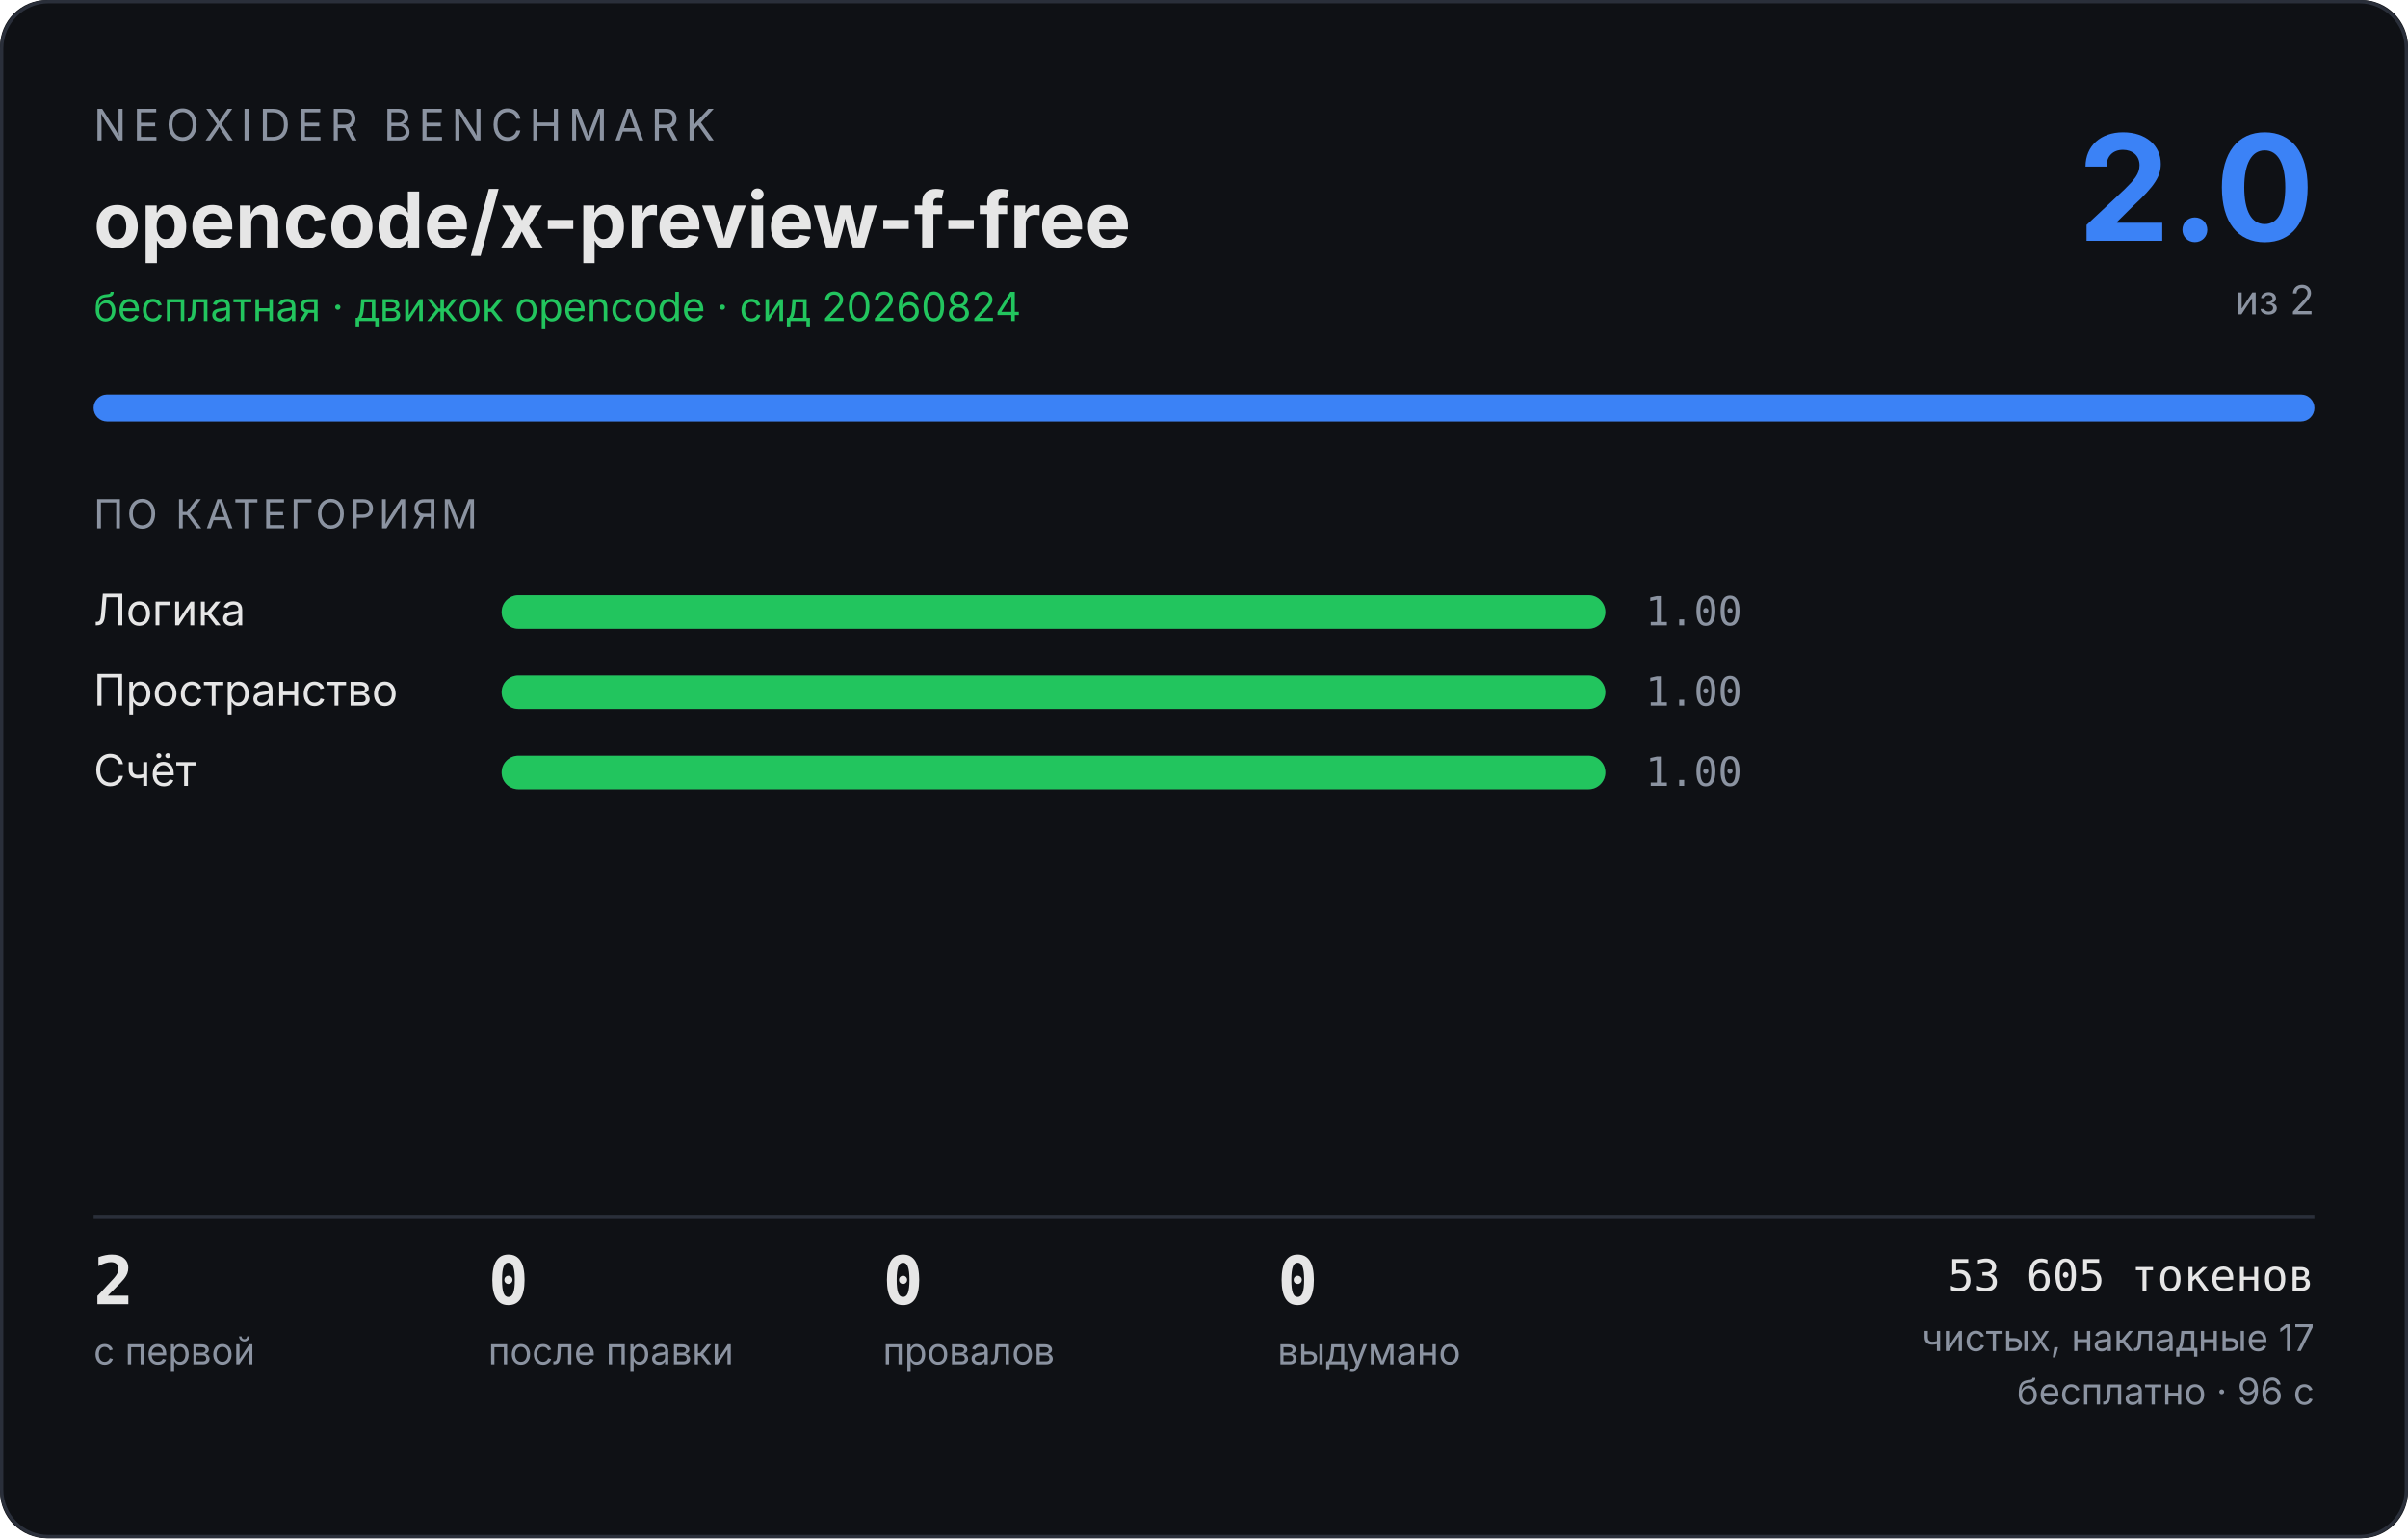
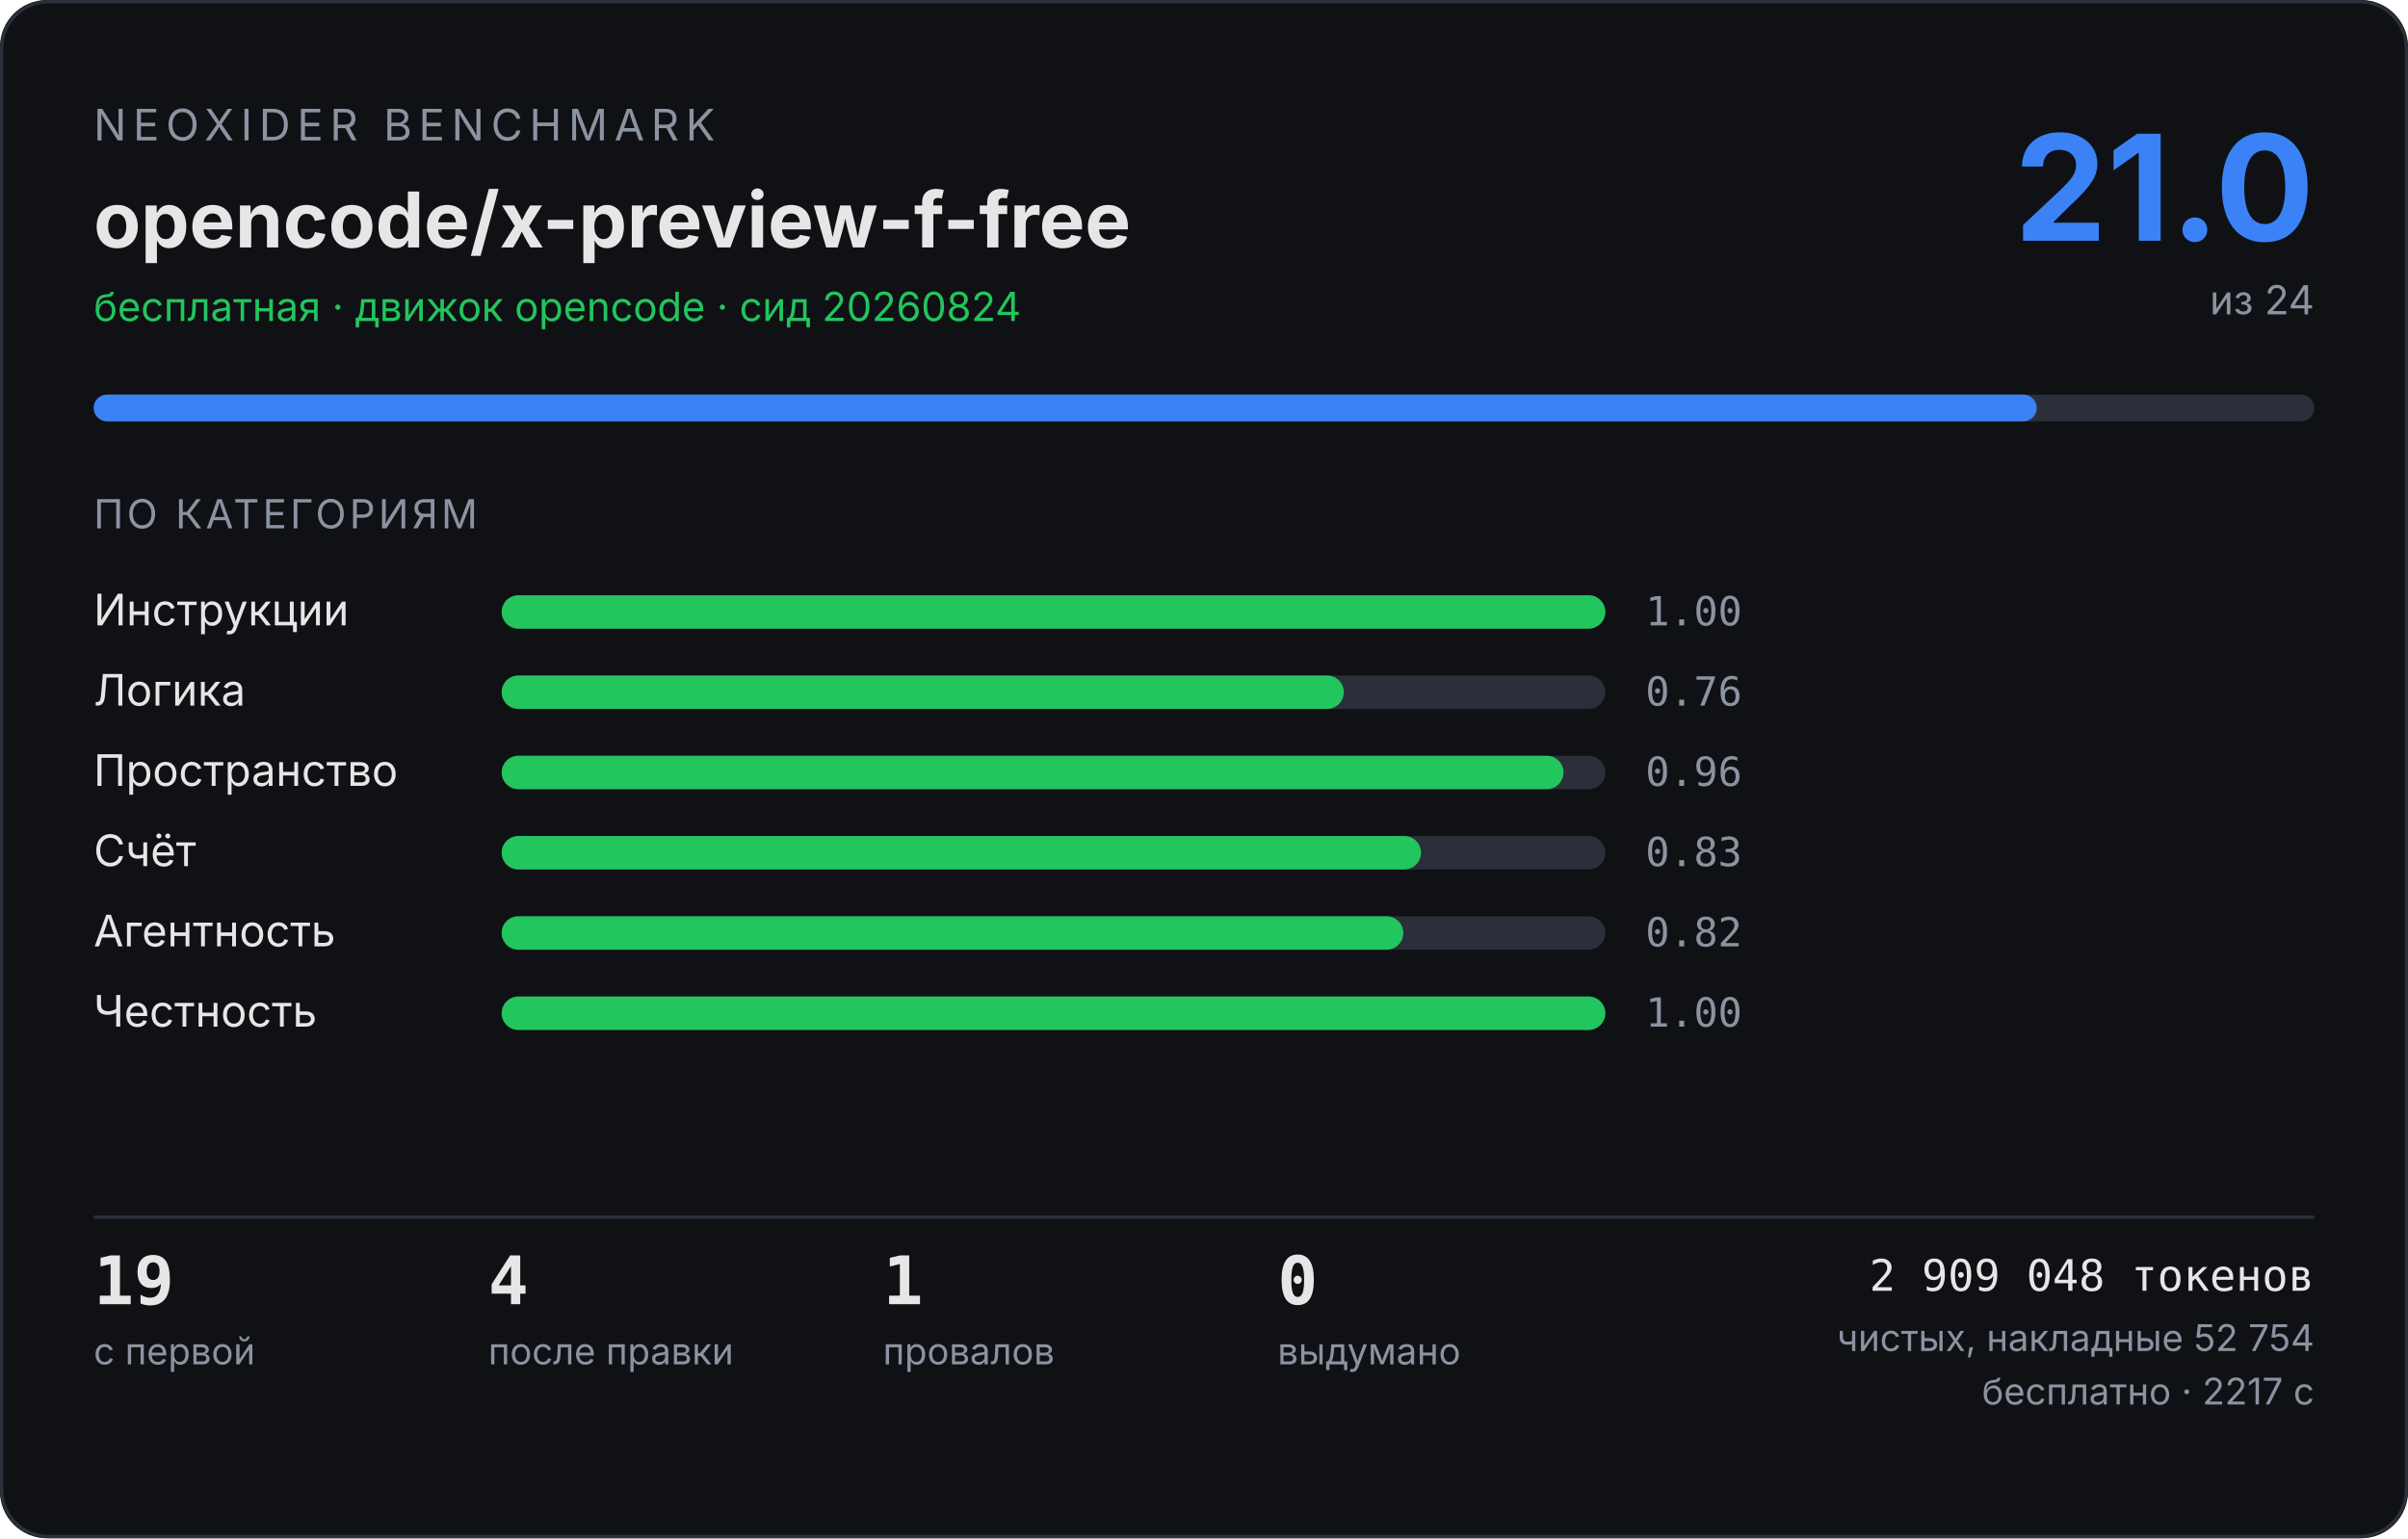
<svg xmlns="http://www.w3.org/2000/svg" width="720" height="460" viewBox="0 0 720 460" font-family="system-ui,-apple-system,Segoe UI,sans-serif">
  <rect width="720" height="460" rx="14" fill="#0f1115" />
  <rect x="0.5" y="0.5" width="719" height="459" rx="14" fill="none" stroke="#2a2f3a" />
  <text x="28" y="42" fill="#8b93a1" font-size="13" letter-spacing="2">NEOXIDER BENCHMARK</text>
  <text x="28" y="74" fill="#e6e6e6" font-size="23" font-weight="700">opencode/x-preview-f-free</text>
  <text x="28" y="96" fill="#22c55e" font-size="12">бесплатная · движок opencode · сид 20260824</text>
-   <text x="692" y="72" text-anchor="end" fill="#3b82f6" font-size="44" font-weight="700">2.0</text>
-   <text x="692" y="94" text-anchor="end" fill="#8b93a1" font-size="12">из 2</text>
+   <text x="692" y="72" text-anchor="end" fill="#3b82f6" font-size="44" font-weight="700">21.0</text>
+   <text x="692" y="94" text-anchor="end" fill="#8b93a1" font-size="12">из 24</text>
  <rect x="28" y="118" width="664" height="8" rx="4" fill="#2a2f3a" />
-   <rect x="28" y="118" width="664.0" height="8" rx="4" fill="#3b82f6" />
+   <rect x="28" y="118" width="581.0" height="8" rx="4" fill="#3b82f6" />
  <text x="28" y="158" fill="#8b93a1" font-size="12" letter-spacing="1">ПО КАТЕГОРИЯМ</text>
-   <text x="28" y="187" fill="#e6e6e6" font-size="13">Логика</text>
+   <text x="28" y="187" fill="#e6e6e6" font-size="13">Инструкции</text>
  <rect x="150" y="178" width="330" height="10" rx="5" fill="#2a2f3a" />
  <rect x="150" y="178" width="330.0" height="10" rx="5" fill="#22c55e" />
  <text x="492" y="187" fill="#8b93a1" font-size="12" font-family="ui-monospace,Consolas,monospace">1.00</text>
-   <text x="28" y="211" fill="#e6e6e6" font-size="13">Пространство</text>
+   <text x="28" y="211" fill="#e6e6e6" font-size="13">Логика</text>
  <rect x="150" y="202" width="330" height="10" rx="5" fill="#2a2f3a" />
-   <rect x="150" y="202" width="330.0" height="10" rx="5" fill="#22c55e" />
-   <text x="492" y="211" fill="#8b93a1" font-size="12" font-family="ui-monospace,Consolas,monospace">1.00</text>
-   <text x="28" y="235" fill="#e6e6e6" font-size="13">Счёт</text>
+   <rect x="150" y="202" width="251.8" height="10" rx="5" fill="#22c55e" />
+   <text x="492" y="211" fill="#8b93a1" font-size="12" font-family="ui-monospace,Consolas,monospace">0.76</text>
+   <text x="28" y="235" fill="#e6e6e6" font-size="13">Пространство</text>
  <rect x="150" y="226" width="330" height="10" rx="5" fill="#2a2f3a" />
-   <rect x="150" y="226" width="330.0" height="10" rx="5" fill="#22c55e" />
-   <text x="492" y="235" fill="#8b93a1" font-size="12" font-family="ui-monospace,Consolas,monospace">1.00</text>
+   <rect x="150" y="226" width="317.5" height="10" rx="5" fill="#22c55e" />
+   <text x="492" y="235" fill="#8b93a1" font-size="12" font-family="ui-monospace,Consolas,monospace">0.96</text>
+   <text x="28" y="259" fill="#e6e6e6" font-size="13">Счёт</text>
+   <rect x="150" y="250" width="330" height="10" rx="5" fill="#2a2f3a" />
+   <rect x="150" y="250" width="274.9" height="10" rx="5" fill="#22c55e" />
+   <text x="492" y="259" fill="#8b93a1" font-size="12" font-family="ui-monospace,Consolas,monospace">0.83</text>
+   <text x="28" y="283" fill="#e6e6e6" font-size="13">Агентность</text>
+   <rect x="150" y="274" width="330" height="10" rx="5" fill="#2a2f3a" />
+   <rect x="150" y="274" width="269.6" height="10" rx="5" fill="#22c55e" />
+   <text x="492" y="283" fill="#8b93a1" font-size="12" font-family="ui-monospace,Consolas,monospace">0.82</text>
+   <text x="28" y="307" fill="#e6e6e6" font-size="13">Честность</text>
+   <rect x="150" y="298" width="330" height="10" rx="5" fill="#2a2f3a" />
+   <rect x="150" y="298" width="330.0" height="10" rx="5" fill="#22c55e" />
+   <text x="492" y="307" fill="#8b93a1" font-size="12" font-family="ui-monospace,Consolas,monospace">1.00</text>
  <line x1="28" y1="364" x2="692" y2="364" stroke="#2a2f3a" />
-   <text x="28" y="390" fill="#e6e6e6" font-size="20" font-weight="700" font-family="ui-monospace,Consolas,monospace">2</text>
+   <text x="28" y="390" fill="#e6e6e6" font-size="20" font-weight="700" font-family="ui-monospace,Consolas,monospace">19</text>
  <text x="28" y="408" fill="#8b93a1" font-size="11">с первой</text>
-   <text x="146" y="390" fill="#e6e6e6" font-size="20" font-weight="700" font-family="ui-monospace,Consolas,monospace">0</text>
+   <text x="146" y="390" fill="#e6e6e6" font-size="20" font-weight="700" font-family="ui-monospace,Consolas,monospace">4</text>
  <text x="146" y="408" fill="#8b93a1" font-size="11">после правки</text>
-   <text x="264" y="390" fill="#e6e6e6" font-size="20" font-weight="700" font-family="ui-monospace,Consolas,monospace">0</text>
+   <text x="264" y="390" fill="#e6e6e6" font-size="20" font-weight="700" font-family="ui-monospace,Consolas,monospace">1</text>
  <text x="264" y="408" fill="#8b93a1" font-size="11">провалов</text>
  <text x="382" y="390" fill="#e6e6e6" font-size="20" font-weight="700" font-family="ui-monospace,Consolas,monospace">0</text>
  <text x="382" y="408" fill="#8b93a1" font-size="11">выдумано</text>
-   <text x="692" y="386" text-anchor="end" fill="#e6e6e6" font-size="13" font-family="ui-monospace,Consolas,monospace">53 605 токенов</text>
-   <text x="692" y="404" text-anchor="end" fill="#8b93a1" font-size="11">чистых, накладные 17</text>
-   <text x="692" y="420" text-anchor="end" fill="#8b93a1" font-size="11">бесплатно · 96 c</text>
+   <text x="692" y="386" text-anchor="end" fill="#e6e6e6" font-size="13" font-family="ui-monospace,Consolas,monospace">2 909 048 токенов</text>
+   <text x="692" y="404" text-anchor="end" fill="#8b93a1" font-size="11">чистых, накладные 52 754</text>
+   <text x="692" y="420" text-anchor="end" fill="#8b93a1" font-size="11">бесплатно · 2217 c</text>
</svg>
